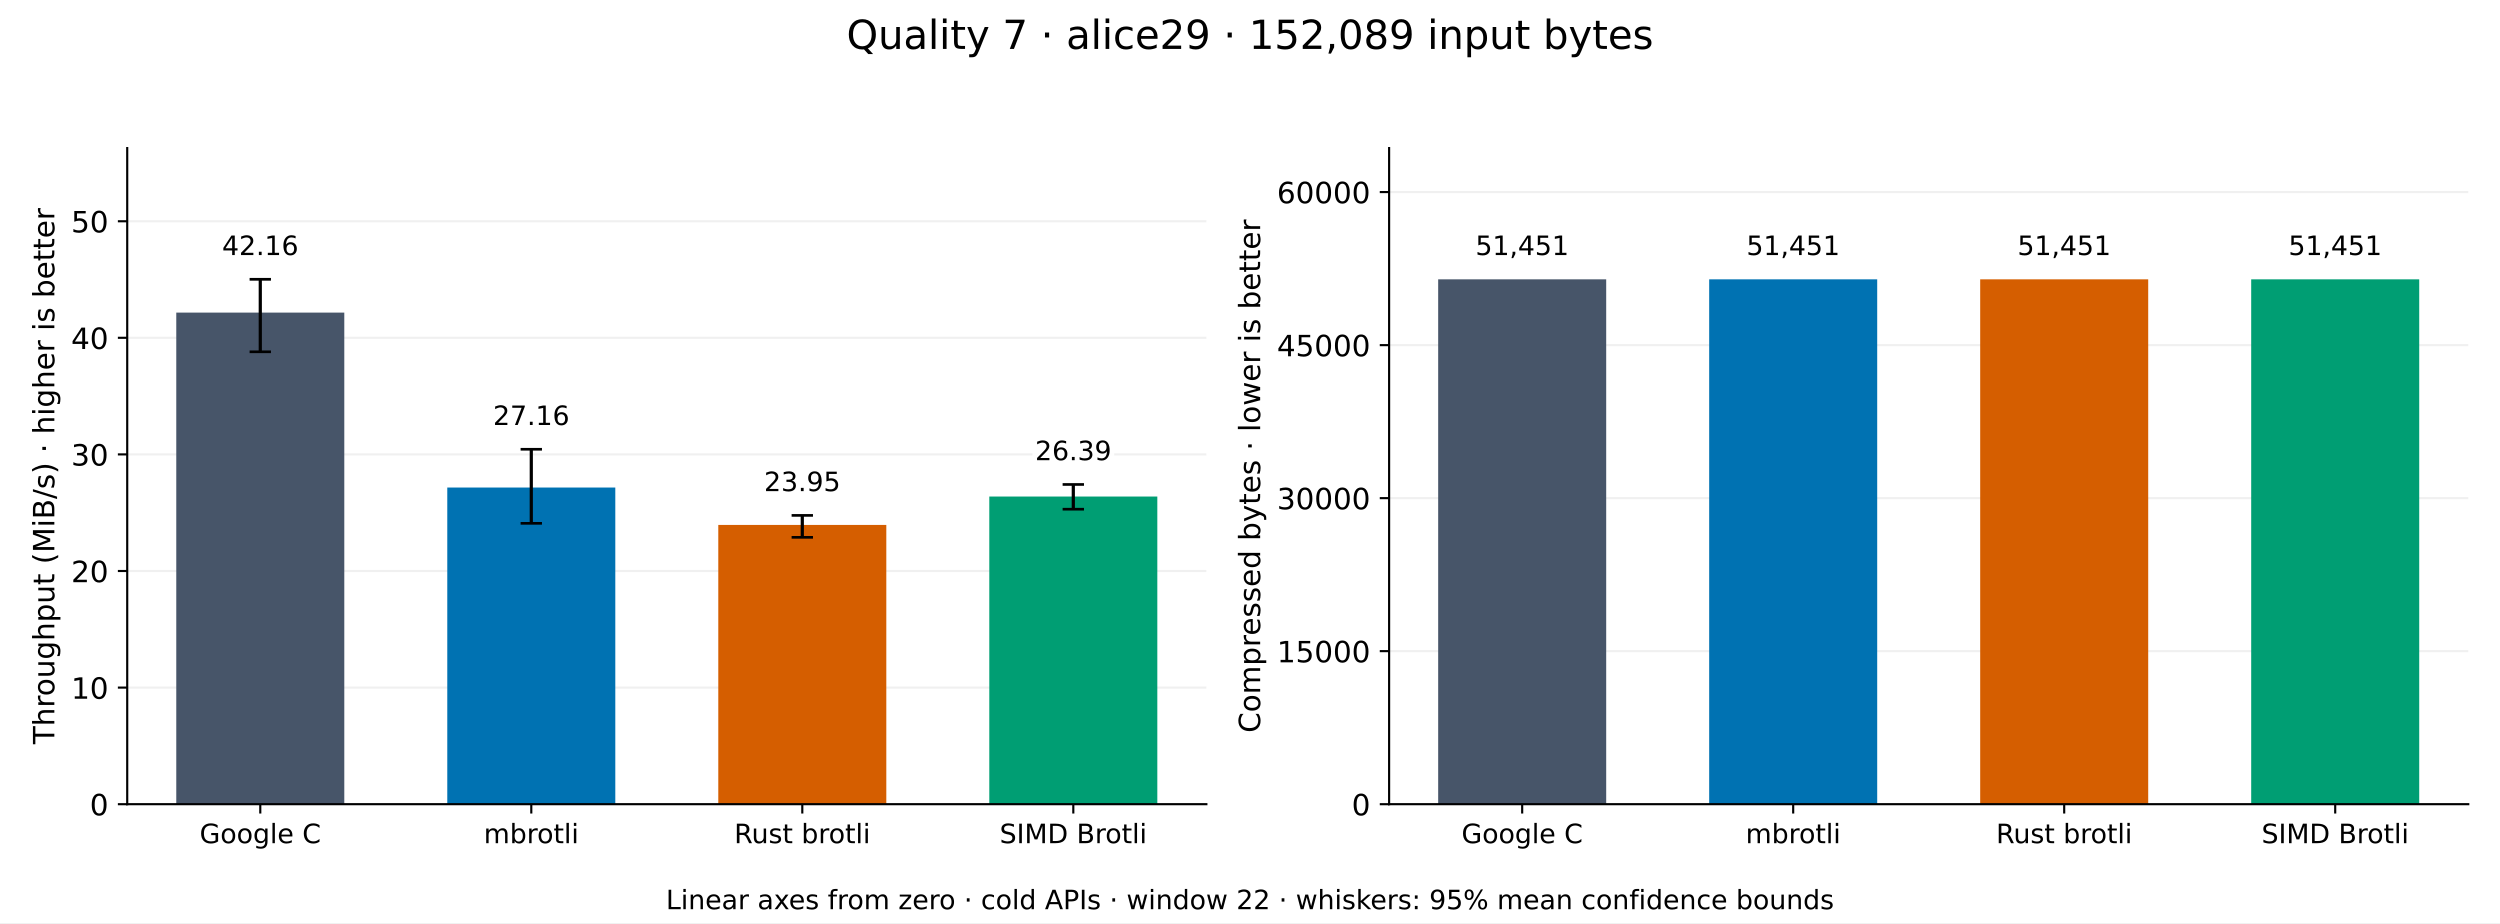
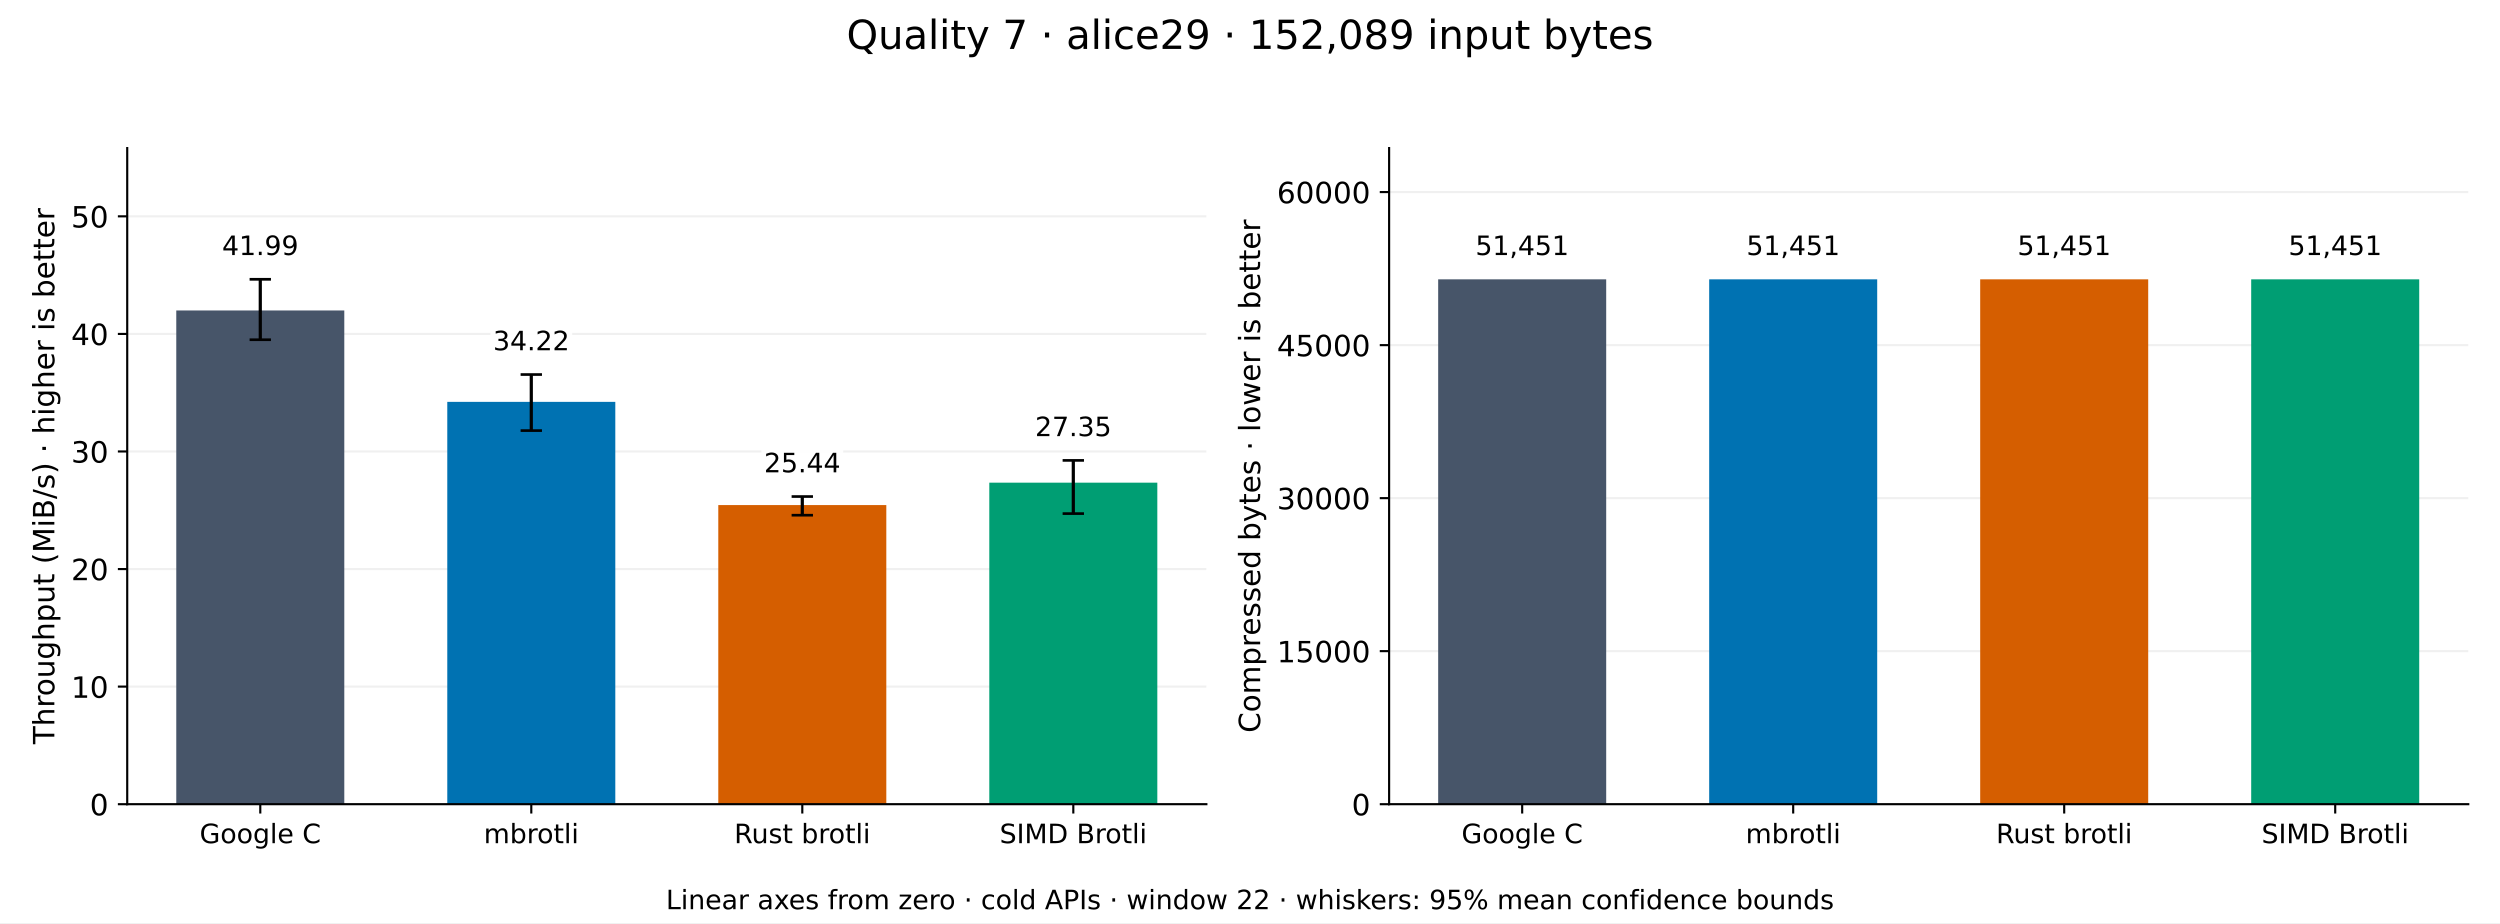
<svg xmlns="http://www.w3.org/2000/svg" xmlns:xlink="http://www.w3.org/1999/xlink" width="936pt" height="345.6pt" viewBox="0 0 936 345.6" version="1.1">
  <defs>
    <style type="text/css">*{stroke-linejoin: round; stroke-linecap: butt}</style>
  </defs>
  <g id="figure_1">
    <g id="patch_1">
      <path d="M 0 345.6 L 936 345.6 L 936 0 L 0 0 z " style="fill: #ffffff" />
    </g>
    <g id="axes_1">
      <g id="patch_2">
        <path d="M 47.63 301.088 L 451.665 301.088 L 451.665 55.44 L 47.63 55.44 z " style="fill: #ffffff" />
      </g>
      <g id="matplotlib.axis_1">
        <g id="xtick_1">
          <g id="line2d_1">
            <defs>
              <path id="m3d63aaa0ea" d="M 0 0 L 0 3.5 " style="stroke: #000000; stroke-width: 0.8" />
            </defs>
            <g>
              <use xlink:href="#m3d63aaa0ea" x="97.449" y="301.088" style="stroke: #000000; stroke-width: 0.8" />
            </g>
          </g>
          <g id="text_1">
            <text style="font-size: 10px; font-family: 'DejaVu Sans', 'Bitstream Vera Sans', 'Computer Modern Sans Serif', 'Lucida Grande', 'Verdana', 'Geneva', 'Lucid', 'Arial', 'Helvetica', 'Avant Garde', sans-serif; text-anchor: middle" x="97.449" y="315.686" transform="rotate(-0 97.44948 315.6864)">Google C</text>
          </g>
        </g>
        <g id="xtick_2">
          <g id="line2d_2">
            <g>
              <use xlink:href="#m3d63aaa0ea" x="198.915" y="301.088" style="stroke: #000000; stroke-width: 0.8" />
            </g>
          </g>
          <g id="text_2">
            <text style="font-size: 10px; font-family: 'DejaVu Sans', 'Bitstream Vera Sans', 'Computer Modern Sans Serif', 'Lucida Grande', 'Verdana', 'Geneva', 'Lucid', 'Arial', 'Helvetica', 'Avant Garde', sans-serif; text-anchor: middle" x="198.915" y="315.686" transform="rotate(-0 198.9148 315.6864)">mbrotli</text>
          </g>
        </g>
        <g id="xtick_3">
          <g id="line2d_3">
            <g>
              <use xlink:href="#m3d63aaa0ea" x="300.38" y="301.088" style="stroke: #000000; stroke-width: 0.8" />
            </g>
          </g>
          <g id="text_3">
            <text style="font-size: 10px; font-family: 'DejaVu Sans', 'Bitstream Vera Sans', 'Computer Modern Sans Serif', 'Lucida Grande', 'Verdana', 'Geneva', 'Lucid', 'Arial', 'Helvetica', 'Avant Garde', sans-serif; text-anchor: middle" x="300.38" y="315.686" transform="rotate(-0 300.3802 315.6864)">Rust brotli</text>
          </g>
        </g>
        <g id="xtick_4">
          <g id="line2d_4">
            <g>
              <use xlink:href="#m3d63aaa0ea" x="401.846" y="301.088" style="stroke: #000000; stroke-width: 0.8" />
            </g>
          </g>
          <g id="text_4">
            <text style="font-size: 10px; font-family: 'DejaVu Sans', 'Bitstream Vera Sans', 'Computer Modern Sans Serif', 'Lucida Grande', 'Verdana', 'Geneva', 'Lucid', 'Arial', 'Helvetica', 'Avant Garde', sans-serif; text-anchor: middle" x="401.846" y="315.686" transform="rotate(-0 401.8455 315.6864)">SIMD Brotli</text>
          </g>
        </g>
      </g>
      <g id="matplotlib.axis_2">
        <g id="ytick_1">
          <g id="line2d_5">
            <path d="M 47.63 301.088 L 451.665 301.088 " clip-path="url(#pebe1f61dfc)" style="fill: none; stroke: #b0b0b0; stroke-opacity: 0.18; stroke-width: 0.8; stroke-linecap: square" />
          </g>
          <g id="line2d_6">
            <defs>
              <path id="mb6c034703b" d="M 0 0 L -3.5 0 " style="stroke: #000000; stroke-width: 0.8" />
            </defs>
            <g>
              <use xlink:href="#mb6c034703b" x="47.63" y="301.088" style="stroke: #000000; stroke-width: 0.8" />
            </g>
          </g>
          <g id="text_5">
            <text style="font-size: 11px; font-family: 'DejaVu Sans', 'Bitstream Vera Sans', 'Computer Modern Sans Serif', 'Lucida Grande', 'Verdana', 'Geneva', 'Lucid', 'Arial', 'Helvetica', 'Avant Garde', sans-serif; text-anchor: end" x="40.63" y="305.267" transform="rotate(-0 40.63 305.2671)">0</text>
          </g>
        </g>
        <g id="ytick_2">
          <g id="line2d_7">
-             <path d="M 47.63 257.437 L 451.665 257.437 " clip-path="url(#pebe1f61dfc)" style="fill: none; stroke: #b0b0b0; stroke-opacity: 0.18; stroke-width: 0.8; stroke-linecap: square" />
+             <path d="M 47.63 257.07 L 451.665 257.07 " clip-path="url(#pebe1f61dfc)" style="fill: none; stroke: #b0b0b0; stroke-opacity: 0.18; stroke-width: 0.8; stroke-linecap: square" />
          </g>
          <g id="line2d_8">
            <g>
-               <use xlink:href="#mb6c034703b" x="47.63" y="257.437" style="stroke: #000000; stroke-width: 0.8" />
+               <use xlink:href="#mb6c034703b" x="47.63" y="257.07" style="stroke: #000000; stroke-width: 0.8" />
            </g>
          </g>
          <g id="text_6">
-             <text style="font-size: 11px; font-family: 'DejaVu Sans', 'Bitstream Vera Sans', 'Computer Modern Sans Serif', 'Lucida Grande', 'Verdana', 'Geneva', 'Lucid', 'Arial', 'Helvetica', 'Avant Garde', sans-serif; text-anchor: end" x="40.63" y="261.616" transform="rotate(-0 40.63 261.6157)">10</text>
+             <text style="font-size: 11px; font-family: 'DejaVu Sans', 'Bitstream Vera Sans', 'Computer Modern Sans Serif', 'Lucida Grande', 'Verdana', 'Geneva', 'Lucid', 'Arial', 'Helvetica', 'Avant Garde', sans-serif; text-anchor: end" x="40.63" y="261.249" transform="rotate(-0 40.63 261.2488)">10</text>
          </g>
        </g>
        <g id="ytick_3">
          <g id="line2d_9">
-             <path d="M 47.63 213.785 L 451.665 213.785 " clip-path="url(#pebe1f61dfc)" style="fill: none; stroke: #b0b0b0; stroke-opacity: 0.18; stroke-width: 0.8; stroke-linecap: square" />
+             <path d="M 47.63 213.051 L 451.665 213.051 " clip-path="url(#pebe1f61dfc)" style="fill: none; stroke: #b0b0b0; stroke-opacity: 0.18; stroke-width: 0.8; stroke-linecap: square" />
          </g>
          <g id="line2d_10">
            <g>
-               <use xlink:href="#mb6c034703b" x="47.63" y="213.785" style="stroke: #000000; stroke-width: 0.8" />
+               <use xlink:href="#mb6c034703b" x="47.63" y="213.051" style="stroke: #000000; stroke-width: 0.8" />
            </g>
          </g>
          <g id="text_7">
-             <text style="font-size: 11px; font-family: 'DejaVu Sans', 'Bitstream Vera Sans', 'Computer Modern Sans Serif', 'Lucida Grande', 'Verdana', 'Geneva', 'Lucid', 'Arial', 'Helvetica', 'Avant Garde', sans-serif; text-anchor: end" x="40.63" y="217.964" transform="rotate(-0 40.63 217.9643)">20</text>
+             <text style="font-size: 11px; font-family: 'DejaVu Sans', 'Bitstream Vera Sans', 'Computer Modern Sans Serif', 'Lucida Grande', 'Verdana', 'Geneva', 'Lucid', 'Arial', 'Helvetica', 'Avant Garde', sans-serif; text-anchor: end" x="40.63" y="217.23" transform="rotate(-0 40.63 217.2304)">20</text>
          </g>
        </g>
        <g id="ytick_4">
          <g id="line2d_11">
-             <path d="M 47.63 170.134 L 451.665 170.134 " clip-path="url(#pebe1f61dfc)" style="fill: none; stroke: #b0b0b0; stroke-opacity: 0.18; stroke-width: 0.8; stroke-linecap: square" />
+             <path d="M 47.63 169.033 L 451.665 169.033 " clip-path="url(#pebe1f61dfc)" style="fill: none; stroke: #b0b0b0; stroke-opacity: 0.18; stroke-width: 0.8; stroke-linecap: square" />
          </g>
          <g id="line2d_12">
            <g>
-               <use xlink:href="#mb6c034703b" x="47.63" y="170.134" style="stroke: #000000; stroke-width: 0.8" />
+               <use xlink:href="#mb6c034703b" x="47.63" y="169.033" style="stroke: #000000; stroke-width: 0.8" />
            </g>
          </g>
          <g id="text_8">
-             <text style="font-size: 11px; font-family: 'DejaVu Sans', 'Bitstream Vera Sans', 'Computer Modern Sans Serif', 'Lucida Grande', 'Verdana', 'Geneva', 'Lucid', 'Arial', 'Helvetica', 'Avant Garde', sans-serif; text-anchor: end" x="40.63" y="174.313" transform="rotate(-0 40.63 174.3129)">30</text>
+             <text style="font-size: 11px; font-family: 'DejaVu Sans', 'Bitstream Vera Sans', 'Computer Modern Sans Serif', 'Lucida Grande', 'Verdana', 'Geneva', 'Lucid', 'Arial', 'Helvetica', 'Avant Garde', sans-serif; text-anchor: end" x="40.63" y="173.212" transform="rotate(-0 40.63 173.2121)">30</text>
          </g>
        </g>
        <g id="ytick_5">
          <g id="line2d_13">
-             <path d="M 47.63 126.482 L 451.665 126.482 " clip-path="url(#pebe1f61dfc)" style="fill: none; stroke: #b0b0b0; stroke-opacity: 0.18; stroke-width: 0.8; stroke-linecap: square" />
+             <path d="M 47.63 125.015 L 451.665 125.015 " clip-path="url(#pebe1f61dfc)" style="fill: none; stroke: #b0b0b0; stroke-opacity: 0.18; stroke-width: 0.8; stroke-linecap: square" />
          </g>
          <g id="line2d_14">
            <g>
-               <use xlink:href="#mb6c034703b" x="47.63" y="126.482" style="stroke: #000000; stroke-width: 0.8" />
+               <use xlink:href="#mb6c034703b" x="47.63" y="125.015" style="stroke: #000000; stroke-width: 0.8" />
            </g>
          </g>
          <g id="text_9">
-             <text style="font-size: 11px; font-family: 'DejaVu Sans', 'Bitstream Vera Sans', 'Computer Modern Sans Serif', 'Lucida Grande', 'Verdana', 'Geneva', 'Lucid', 'Arial', 'Helvetica', 'Avant Garde', sans-serif; text-anchor: end" x="40.63" y="130.662" transform="rotate(-0 40.63 130.6615)">40</text>
+             <text style="font-size: 11px; font-family: 'DejaVu Sans', 'Bitstream Vera Sans', 'Computer Modern Sans Serif', 'Lucida Grande', 'Verdana', 'Geneva', 'Lucid', 'Arial', 'Helvetica', 'Avant Garde', sans-serif; text-anchor: end" x="40.63" y="129.194" transform="rotate(-0 40.63 129.1937)">40</text>
          </g>
        </g>
        <g id="ytick_6">
          <g id="line2d_15">
-             <path d="M 47.63 82.831 L 451.665 82.831 " clip-path="url(#pebe1f61dfc)" style="fill: none; stroke: #b0b0b0; stroke-opacity: 0.18; stroke-width: 0.8; stroke-linecap: square" />
+             <path d="M 47.63 80.996 L 451.665 80.996 " clip-path="url(#pebe1f61dfc)" style="fill: none; stroke: #b0b0b0; stroke-opacity: 0.18; stroke-width: 0.8; stroke-linecap: square" />
          </g>
          <g id="line2d_16">
            <g>
-               <use xlink:href="#mb6c034703b" x="47.63" y="82.831" style="stroke: #000000; stroke-width: 0.8" />
+               <use xlink:href="#mb6c034703b" x="47.63" y="80.996" style="stroke: #000000; stroke-width: 0.8" />
            </g>
          </g>
          <g id="text_10">
-             <text style="font-size: 11px; font-family: 'DejaVu Sans', 'Bitstream Vera Sans', 'Computer Modern Sans Serif', 'Lucida Grande', 'Verdana', 'Geneva', 'Lucid', 'Arial', 'Helvetica', 'Avant Garde', sans-serif; text-anchor: end" x="40.63" y="87.01" transform="rotate(-0 40.63 87.01013)">50</text>
+             <text style="font-size: 11px; font-family: 'DejaVu Sans', 'Bitstream Vera Sans', 'Computer Modern Sans Serif', 'Lucida Grande', 'Verdana', 'Geneva', 'Lucid', 'Arial', 'Helvetica', 'Avant Garde', sans-serif; text-anchor: end" x="40.63" y="85.175" transform="rotate(-0 40.63 85.17533)">50</text>
          </g>
        </g>
        <g id="text_11">
          <text style="font-size: 11px; font-family: 'DejaVu Sans', 'Bitstream Vera Sans', 'Computer Modern Sans Serif', 'Lucida Grande', 'Verdana', 'Geneva', 'Lucid', 'Arial', 'Helvetica', 'Avant Garde', sans-serif; text-anchor: middle" x="20.345" y="178.264" transform="rotate(-90 20.34484 178.264)">Throughput (MiB/s) · higher is better</text>
        </g>
      </g>
      <g id="patch_3">
-         <path d="M 65.995 301.088 L 128.904 301.088 L 128.904 117.049 L 65.995 117.049 z " clip-path="url(#pebe1f61dfc)" style="fill: #475569" />
+         <path d="M 65.995 301.088 L 128.904 301.088 L 128.904 116.234 L 65.995 116.234 z " clip-path="url(#pebe1f61dfc)" style="fill: #475569" />
      </g>
      <g id="patch_4">
-         <path d="M 167.461 301.088 L 230.369 301.088 L 230.369 182.532 L 167.461 182.532 z " clip-path="url(#pebe1f61dfc)" style="fill: #0072b2" />
+         <path d="M 167.461 301.088 L 230.369 301.088 L 230.369 150.449 L 167.461 150.449 z " clip-path="url(#pebe1f61dfc)" style="fill: #0072b2" />
      </g>
      <g id="patch_5">
-         <path d="M 268.926 301.088 L 331.834 301.088 L 331.834 196.532 L 268.926 196.532 z " clip-path="url(#pebe1f61dfc)" style="fill: #d55e00" />
+         <path d="M 268.926 301.088 L 331.834 301.088 L 331.834 189.097 L 268.926 189.097 z " clip-path="url(#pebe1f61dfc)" style="fill: #d55e00" />
      </g>
      <g id="patch_6">
-         <path d="M 370.391 301.088 L 433.3 301.088 L 433.3 185.89 L 370.391 185.89 z " clip-path="url(#pebe1f61dfc)" style="fill: #009e73" />
+         <path d="M 370.391 301.088 L 433.3 301.088 L 433.3 180.711 L 370.391 180.711 z " clip-path="url(#pebe1f61dfc)" style="fill: #009e73" />
      </g>
      <g id="LineCollection_1">
-         <path d="M 97.449 131.717 L 97.449 104.57 " clip-path="url(#pebe1f61dfc)" style="fill: none; stroke: #000000; stroke-width: 1.2" />
-         <path d="M 198.915 195.941 L 198.915 168.206 " clip-path="url(#pebe1f61dfc)" style="fill: none; stroke: #000000; stroke-width: 1.2" />
-         <path d="M 300.38 201.177 L 300.38 192.966 " clip-path="url(#pebe1f61dfc)" style="fill: none; stroke: #000000; stroke-width: 1.2" />
-         <path d="M 401.846 190.656 L 401.846 181.38 " clip-path="url(#pebe1f61dfc)" style="fill: none; stroke: #000000; stroke-width: 1.2" />
+         <path d="M 97.449 127.185 L 97.449 104.57 " clip-path="url(#pebe1f61dfc)" style="fill: none; stroke: #000000; stroke-width: 1.2" />
+         <path d="M 198.915 161.225 L 198.915 140.222 " clip-path="url(#pebe1f61dfc)" style="fill: none; stroke: #000000; stroke-width: 1.2" />
+         <path d="M 300.38 192.893 L 300.38 185.912 " clip-path="url(#pebe1f61dfc)" style="fill: none; stroke: #000000; stroke-width: 1.2" />
+         <path d="M 401.846 192.286 L 401.846 172.379 " clip-path="url(#pebe1f61dfc)" style="fill: none; stroke: #000000; stroke-width: 1.2" />
      </g>
      <g id="line2d_17">
        <defs>
          <path id="ma4d3aa00d3" d="M 4 0 L -4 -0 " style="stroke: #000000" />
        </defs>
        <g clip-path="url(#pebe1f61dfc)">
-           <use xlink:href="#ma4d3aa00d3" x="97.449" y="131.717" style="fill: #1f77b4; stroke: #000000" />
-           <use xlink:href="#ma4d3aa00d3" x="198.915" y="195.941" style="fill: #1f77b4; stroke: #000000" />
-           <use xlink:href="#ma4d3aa00d3" x="300.38" y="201.177" style="fill: #1f77b4; stroke: #000000" />
-           <use xlink:href="#ma4d3aa00d3" x="401.846" y="190.656" style="fill: #1f77b4; stroke: #000000" />
+           <use xlink:href="#ma4d3aa00d3" x="97.449" y="127.185" style="fill: #1f77b4; stroke: #000000" />
+           <use xlink:href="#ma4d3aa00d3" x="198.915" y="161.225" style="fill: #1f77b4; stroke: #000000" />
+           <use xlink:href="#ma4d3aa00d3" x="300.38" y="192.893" style="fill: #1f77b4; stroke: #000000" />
+           <use xlink:href="#ma4d3aa00d3" x="401.846" y="192.286" style="fill: #1f77b4; stroke: #000000" />
        </g>
      </g>
      <g id="line2d_18">
        <g clip-path="url(#pebe1f61dfc)">
          <use xlink:href="#ma4d3aa00d3" x="97.449" y="104.57" style="fill: #1f77b4; stroke: #000000" />
-           <use xlink:href="#ma4d3aa00d3" x="198.915" y="168.206" style="fill: #1f77b4; stroke: #000000" />
-           <use xlink:href="#ma4d3aa00d3" x="300.38" y="192.966" style="fill: #1f77b4; stroke: #000000" />
-           <use xlink:href="#ma4d3aa00d3" x="401.846" y="181.38" style="fill: #1f77b4; stroke: #000000" />
+           <use xlink:href="#ma4d3aa00d3" x="198.915" y="140.222" style="fill: #1f77b4; stroke: #000000" />
+           <use xlink:href="#ma4d3aa00d3" x="300.38" y="185.912" style="fill: #1f77b4; stroke: #000000" />
+           <use xlink:href="#ma4d3aa00d3" x="401.846" y="172.379" style="fill: #1f77b4; stroke: #000000" />
        </g>
      </g>
      <g id="patch_7">
        <path d="M 47.63 301.088 L 47.63 55.44 " style="fill: none; stroke: #000000; stroke-width: 0.8; stroke-linejoin: miter; stroke-linecap: square" />
      </g>
      <g id="patch_8">
        <path d="M 47.63 301.088 L 451.665 301.088 " style="fill: none; stroke: #000000; stroke-width: 0.8; stroke-linejoin: miter; stroke-linecap: square" />
      </g>
      <g id="text_12">
        <g id="patch_9">
          <path d="M 82.135 98.57 L 112.764 98.57 L 112.764 86.891 L 82.135 86.891 z " style="fill: #ffffff; opacity: 0.9" />
        </g>
-         <text style="font-size: 10px; font-family: 'DejaVu Sans', 'Bitstream Vera Sans', 'Computer Modern Sans Serif', 'Lucida Grande', 'Verdana', 'Geneva', 'Lucid', 'Arial', 'Helvetica', 'Avant Garde', sans-serif; text-anchor: middle" x="97.449" y="95.49" transform="rotate(-0 97.44948 95.48991)">42.16</text>
+         <text style="font-size: 10px; font-family: 'DejaVu Sans', 'Bitstream Vera Sans', 'Computer Modern Sans Serif', 'Lucida Grande', 'Verdana', 'Geneva', 'Lucid', 'Arial', 'Helvetica', 'Avant Garde', sans-serif; text-anchor: middle" x="97.449" y="95.49" transform="rotate(-0 97.44948 95.48991)">41.99</text>
      </g>
      <g id="text_13">
        <g id="patch_10">
-           <path d="M 183.601 162.206 L 214.229 162.206 L 214.229 150.527 L 183.601 150.527 z " style="fill: #ffffff; opacity: 0.9" />
-         </g>
-         <text style="font-size: 10px; font-family: 'DejaVu Sans', 'Bitstream Vera Sans', 'Computer Modern Sans Serif', 'Lucida Grande', 'Verdana', 'Geneva', 'Lucid', 'Arial', 'Helvetica', 'Avant Garde', sans-serif; text-anchor: middle" x="198.915" y="159.126" transform="rotate(-0 198.9148 159.1259)">27.16</text>
+           <path d="M 183.601 134.222 L 214.229 134.222 L 214.229 122.544 L 183.601 122.544 z " style="fill: #ffffff; opacity: 0.9" />
+         </g>
+         <text style="font-size: 10px; font-family: 'DejaVu Sans', 'Bitstream Vera Sans', 'Computer Modern Sans Serif', 'Lucida Grande', 'Verdana', 'Geneva', 'Lucid', 'Arial', 'Helvetica', 'Avant Garde', sans-serif; text-anchor: middle" x="198.915" y="131.142" transform="rotate(-0 198.9148 131.142)">34.22</text>
      </g>
      <g id="text_14">
        <g id="patch_11">
-           <path d="M 285.066 186.966 L 315.694 186.966 L 315.694 175.288 L 285.066 175.288 z " style="fill: #ffffff; opacity: 0.9" />
-         </g>
-         <text style="font-size: 10px; font-family: 'DejaVu Sans', 'Bitstream Vera Sans', 'Computer Modern Sans Serif', 'Lucida Grande', 'Verdana', 'Geneva', 'Lucid', 'Arial', 'Helvetica', 'Avant Garde', sans-serif; text-anchor: middle" x="300.38" y="183.887" transform="rotate(-0 300.3802 183.8867)">23.95</text>
+           <path d="M 285.066 179.912 L 315.694 179.912 L 315.694 168.234 L 285.066 168.234 z " style="fill: #ffffff; opacity: 0.9" />
+         </g>
+         <text style="font-size: 10px; font-family: 'DejaVu Sans', 'Bitstream Vera Sans', 'Computer Modern Sans Serif', 'Lucida Grande', 'Verdana', 'Geneva', 'Lucid', 'Arial', 'Helvetica', 'Avant Garde', sans-serif; text-anchor: middle" x="300.38" y="176.832" transform="rotate(-0 300.3802 176.8322)">25.44</text>
      </g>
      <g id="text_15">
        <g id="patch_12">
-           <path d="M 386.531 175.38 L 417.16 175.38 L 417.16 163.701 L 386.531 163.701 z " style="fill: #ffffff; opacity: 0.9" />
-         </g>
-         <text style="font-size: 10px; font-family: 'DejaVu Sans', 'Bitstream Vera Sans', 'Computer Modern Sans Serif', 'Lucida Grande', 'Verdana', 'Geneva', 'Lucid', 'Arial', 'Helvetica', 'Avant Garde', sans-serif; text-anchor: middle" x="401.846" y="172.3" transform="rotate(-0 401.8455 172.2999)">26.39</text>
+           <path d="M 386.531 166.379 L 417.16 166.379 L 417.16 154.7 L 386.531 154.7 z " style="fill: #ffffff; opacity: 0.9" />
+         </g>
+         <text style="font-size: 10px; font-family: 'DejaVu Sans', 'Bitstream Vera Sans', 'Computer Modern Sans Serif', 'Lucida Grande', 'Verdana', 'Geneva', 'Lucid', 'Arial', 'Helvetica', 'Avant Garde', sans-serif; text-anchor: middle" x="401.846" y="163.299" transform="rotate(-0 401.8455 163.2988)">27.35</text>
      </g>
    </g>
    <g id="axes_2">
      <g id="patch_13">
        <path d="M 520.085 301.088 L 924.12 301.088 L 924.12 55.44 L 520.085 55.44 z " style="fill: #ffffff" />
      </g>
      <g id="matplotlib.axis_3">
        <g id="xtick_5">
          <g id="line2d_19">
            <g>
              <use xlink:href="#m3d63aaa0ea" x="569.904" y="301.088" style="stroke: #000000; stroke-width: 0.8" />
            </g>
          </g>
          <g id="text_16">
            <text style="font-size: 10px; font-family: 'DejaVu Sans', 'Bitstream Vera Sans', 'Computer Modern Sans Serif', 'Lucida Grande', 'Verdana', 'Geneva', 'Lucid', 'Arial', 'Helvetica', 'Avant Garde', sans-serif; text-anchor: middle" x="569.904" y="315.686" transform="rotate(-0 569.9045 315.6864)">Google C</text>
          </g>
        </g>
        <g id="xtick_6">
          <g id="line2d_20">
            <g>
              <use xlink:href="#m3d63aaa0ea" x="671.37" y="301.088" style="stroke: #000000; stroke-width: 0.8" />
            </g>
          </g>
          <g id="text_17">
            <text style="font-size: 10px; font-family: 'DejaVu Sans', 'Bitstream Vera Sans', 'Computer Modern Sans Serif', 'Lucida Grande', 'Verdana', 'Geneva', 'Lucid', 'Arial', 'Helvetica', 'Avant Garde', sans-serif; text-anchor: middle" x="671.37" y="315.686" transform="rotate(-0 671.3698 315.6864)">mbrotli</text>
          </g>
        </g>
        <g id="xtick_7">
          <g id="line2d_21">
            <g>
              <use xlink:href="#m3d63aaa0ea" x="772.835" y="301.088" style="stroke: #000000; stroke-width: 0.8" />
            </g>
          </g>
          <g id="text_18">
            <text style="font-size: 10px; font-family: 'DejaVu Sans', 'Bitstream Vera Sans', 'Computer Modern Sans Serif', 'Lucida Grande', 'Verdana', 'Geneva', 'Lucid', 'Arial', 'Helvetica', 'Avant Garde', sans-serif; text-anchor: middle" x="772.835" y="315.686" transform="rotate(-0 772.8352 315.6864)">Rust brotli</text>
          </g>
        </g>
        <g id="xtick_8">
          <g id="line2d_22">
            <g>
              <use xlink:href="#m3d63aaa0ea" x="874.301" y="301.088" style="stroke: #000000; stroke-width: 0.8" />
            </g>
          </g>
          <g id="text_19">
            <text style="font-size: 10px; font-family: 'DejaVu Sans', 'Bitstream Vera Sans', 'Computer Modern Sans Serif', 'Lucida Grande', 'Verdana', 'Geneva', 'Lucid', 'Arial', 'Helvetica', 'Avant Garde', sans-serif; text-anchor: middle" x="874.301" y="315.686" transform="rotate(-0 874.3005 315.6864)">SIMD Brotli</text>
          </g>
        </g>
      </g>
      <g id="matplotlib.axis_4">
        <g id="ytick_7">
          <g id="line2d_23">
            <path d="M 520.085 301.088 L 924.12 301.088 " clip-path="url(#p8911645967)" style="fill: none; stroke: #b0b0b0; stroke-opacity: 0.18; stroke-width: 0.8; stroke-linecap: square" />
          </g>
          <g id="line2d_24">
            <g>
              <use xlink:href="#mb6c034703b" x="520.085" y="301.088" style="stroke: #000000; stroke-width: 0.8" />
            </g>
          </g>
          <g id="text_20">
            <text style="font-size: 11px; font-family: 'DejaVu Sans', 'Bitstream Vera Sans', 'Computer Modern Sans Serif', 'Lucida Grande', 'Verdana', 'Geneva', 'Lucid', 'Arial', 'Helvetica', 'Avant Garde', sans-serif; text-anchor: end" x="513.085" y="305.267" transform="rotate(-0 513.085 305.2671)">0</text>
          </g>
        </g>
        <g id="ytick_8">
          <g id="line2d_25">
            <path d="M 520.085 243.795 L 924.12 243.795 " clip-path="url(#p8911645967)" style="fill: none; stroke: #b0b0b0; stroke-opacity: 0.18; stroke-width: 0.8; stroke-linecap: square" />
          </g>
          <g id="line2d_26">
            <g>
              <use xlink:href="#mb6c034703b" x="520.085" y="243.795" style="stroke: #000000; stroke-width: 0.8" />
            </g>
          </g>
          <g id="text_21">
            <text style="font-size: 11px; font-family: 'DejaVu Sans', 'Bitstream Vera Sans', 'Computer Modern Sans Serif', 'Lucida Grande', 'Verdana', 'Geneva', 'Lucid', 'Arial', 'Helvetica', 'Avant Garde', sans-serif; text-anchor: end" x="513.085" y="247.974" transform="rotate(-0 513.085 247.9743)">15000</text>
          </g>
        </g>
        <g id="ytick_9">
          <g id="line2d_27">
            <path d="M 520.085 186.502 L 924.12 186.502 " clip-path="url(#p8911645967)" style="fill: none; stroke: #b0b0b0; stroke-opacity: 0.18; stroke-width: 0.8; stroke-linecap: square" />
          </g>
          <g id="line2d_28">
            <g>
              <use xlink:href="#mb6c034703b" x="520.085" y="186.502" style="stroke: #000000; stroke-width: 0.8" />
            </g>
          </g>
          <g id="text_22">
            <text style="font-size: 11px; font-family: 'DejaVu Sans', 'Bitstream Vera Sans', 'Computer Modern Sans Serif', 'Lucida Grande', 'Verdana', 'Geneva', 'Lucid', 'Arial', 'Helvetica', 'Avant Garde', sans-serif; text-anchor: end" x="513.085" y="190.681" transform="rotate(-0 513.085 190.6814)">30000</text>
          </g>
        </g>
        <g id="ytick_10">
          <g id="line2d_29">
            <path d="M 520.085 129.209 L 924.12 129.209 " clip-path="url(#p8911645967)" style="fill: none; stroke: #b0b0b0; stroke-opacity: 0.18; stroke-width: 0.8; stroke-linecap: square" />
          </g>
          <g id="line2d_30">
            <g>
              <use xlink:href="#mb6c034703b" x="520.085" y="129.209" style="stroke: #000000; stroke-width: 0.8" />
            </g>
          </g>
          <g id="text_23">
            <text style="font-size: 11px; font-family: 'DejaVu Sans', 'Bitstream Vera Sans', 'Computer Modern Sans Serif', 'Lucida Grande', 'Verdana', 'Geneva', 'Lucid', 'Arial', 'Helvetica', 'Avant Garde', sans-serif; text-anchor: end" x="513.085" y="133.388" transform="rotate(-0 513.085 133.3885)">45000</text>
          </g>
        </g>
        <g id="ytick_11">
          <g id="line2d_31">
            <path d="M 520.085 71.916 L 924.12 71.916 " clip-path="url(#p8911645967)" style="fill: none; stroke: #b0b0b0; stroke-opacity: 0.18; stroke-width: 0.8; stroke-linecap: square" />
          </g>
          <g id="line2d_32">
            <g>
              <use xlink:href="#mb6c034703b" x="520.085" y="71.916" style="stroke: #000000; stroke-width: 0.8" />
            </g>
          </g>
          <g id="text_24">
            <text style="font-size: 11px; font-family: 'DejaVu Sans', 'Bitstream Vera Sans', 'Computer Modern Sans Serif', 'Lucida Grande', 'Verdana', 'Geneva', 'Lucid', 'Arial', 'Helvetica', 'Avant Garde', sans-serif; text-anchor: end" x="513.085" y="76.096" transform="rotate(-0 513.085 76.09562)">60000</text>
          </g>
        </g>
        <g id="text_25">
          <text style="font-size: 11px; font-family: 'DejaVu Sans', 'Bitstream Vera Sans', 'Computer Modern Sans Serif', 'Lucida Grande', 'Verdana', 'Geneva', 'Lucid', 'Arial', 'Helvetica', 'Avant Garde', sans-serif; text-anchor: middle" x="471.804" y="178.264" transform="rotate(-90 471.8036 178.264)">Compressed bytes · lower is better</text>
        </g>
      </g>
      <g id="patch_14">
        <path d="M 538.45 301.088 L 601.359 301.088 L 601.359 104.57 L 538.45 104.57 z " clip-path="url(#p8911645967)" style="fill: #475569" />
      </g>
      <g id="patch_15">
        <path d="M 639.916 301.088 L 702.824 301.088 L 702.824 104.57 L 639.916 104.57 z " clip-path="url(#p8911645967)" style="fill: #0072b2" />
      </g>
      <g id="patch_16">
        <path d="M 741.381 301.088 L 804.289 301.088 L 804.289 104.57 L 741.381 104.57 z " clip-path="url(#p8911645967)" style="fill: #d55e00" />
      </g>
      <g id="patch_17">
        <path d="M 842.846 301.088 L 905.755 301.088 L 905.755 104.57 L 842.846 104.57 z " clip-path="url(#p8911645967)" style="fill: #009e73" />
      </g>
      <g id="patch_18">
        <path d="M 520.085 301.088 L 520.085 55.44 " style="fill: none; stroke: #000000; stroke-width: 0.8; stroke-linejoin: miter; stroke-linecap: square" />
      </g>
      <g id="patch_19">
        <path d="M 520.085 301.088 L 924.12 301.088 " style="fill: none; stroke: #000000; stroke-width: 0.8; stroke-linejoin: miter; stroke-linecap: square" />
      </g>
      <g id="text_26">
        <g id="patch_20">
          <path d="M 551.409 98.57 L 588.4 98.57 L 588.4 86.891 L 551.409 86.891 z " style="fill: #ffffff; opacity: 0.9" />
        </g>
        <text style="font-size: 10px; font-family: 'DejaVu Sans', 'Bitstream Vera Sans', 'Computer Modern Sans Serif', 'Lucida Grande', 'Verdana', 'Geneva', 'Lucid', 'Arial', 'Helvetica', 'Avant Garde', sans-serif; text-anchor: middle" x="569.904" y="95.49" transform="rotate(-0 569.9045 95.48991)">51,451</text>
      </g>
      <g id="text_27">
        <g id="patch_21">
          <path d="M 652.875 98.57 L 689.865 98.57 L 689.865 86.891 L 652.875 86.891 z " style="fill: #ffffff; opacity: 0.9" />
        </g>
        <text style="font-size: 10px; font-family: 'DejaVu Sans', 'Bitstream Vera Sans', 'Computer Modern Sans Serif', 'Lucida Grande', 'Verdana', 'Geneva', 'Lucid', 'Arial', 'Helvetica', 'Avant Garde', sans-serif; text-anchor: middle" x="671.37" y="95.49" transform="rotate(-0 671.3698 95.48991)">51,451</text>
      </g>
      <g id="text_28">
        <g id="patch_22">
          <path d="M 754.34 98.57 L 791.33 98.57 L 791.33 86.891 L 754.34 86.891 z " style="fill: #ffffff; opacity: 0.9" />
        </g>
        <text style="font-size: 10px; font-family: 'DejaVu Sans', 'Bitstream Vera Sans', 'Computer Modern Sans Serif', 'Lucida Grande', 'Verdana', 'Geneva', 'Lucid', 'Arial', 'Helvetica', 'Avant Garde', sans-serif; text-anchor: middle" x="772.835" y="95.49" transform="rotate(-0 772.8352 95.48991)">51,451</text>
      </g>
      <g id="text_29">
        <g id="patch_23">
          <path d="M 855.805 98.57 L 892.796 98.57 L 892.796 86.891 L 855.805 86.891 z " style="fill: #ffffff; opacity: 0.9" />
        </g>
        <text style="font-size: 10px; font-family: 'DejaVu Sans', 'Bitstream Vera Sans', 'Computer Modern Sans Serif', 'Lucida Grande', 'Verdana', 'Geneva', 'Lucid', 'Arial', 'Helvetica', 'Avant Garde', sans-serif; text-anchor: middle" x="874.301" y="95.49" transform="rotate(-0 874.3005 95.48991)">51,451</text>
      </g>
    </g>
    <g id="text_30">
      <text style="font-size: 15px; font-family: 'DejaVu Sans', 'Bitstream Vera Sans', 'Computer Modern Sans Serif', 'Lucida Grande', 'Verdana', 'Geneva', 'Lucid', 'Arial', 'Helvetica', 'Avant Garde', sans-serif; text-anchor: middle" x="468" y="18.31" transform="rotate(-0 468 18.30966)">Quality 7 · alice29 · 152,089 input bytes</text>
    </g>
    <g id="text_31">
      <text style="font-size: 10px; font-family: 'DejaVu Sans', 'Bitstream Vera Sans', 'Computer Modern Sans Serif', 'Lucida Grande', 'Verdana', 'Geneva', 'Lucid', 'Arial', 'Helvetica', 'Avant Garde', sans-serif; text-anchor: middle" x="468" y="340.416" transform="rotate(-0 468 340.416)">Linear axes from zero · cold APIs · window 22 · whiskers: 95% mean confidence bounds</text>
    </g>
  </g>
  <defs>
    <clipPath id="pebe1f61dfc">
      <rect x="47.63" y="55.44" width="404.035" height="245.648" />
    </clipPath>
    <clipPath id="p8911645967">
      <rect x="520.085" y="55.44" width="404.035" height="245.648" />
    </clipPath>
  </defs>
</svg>
